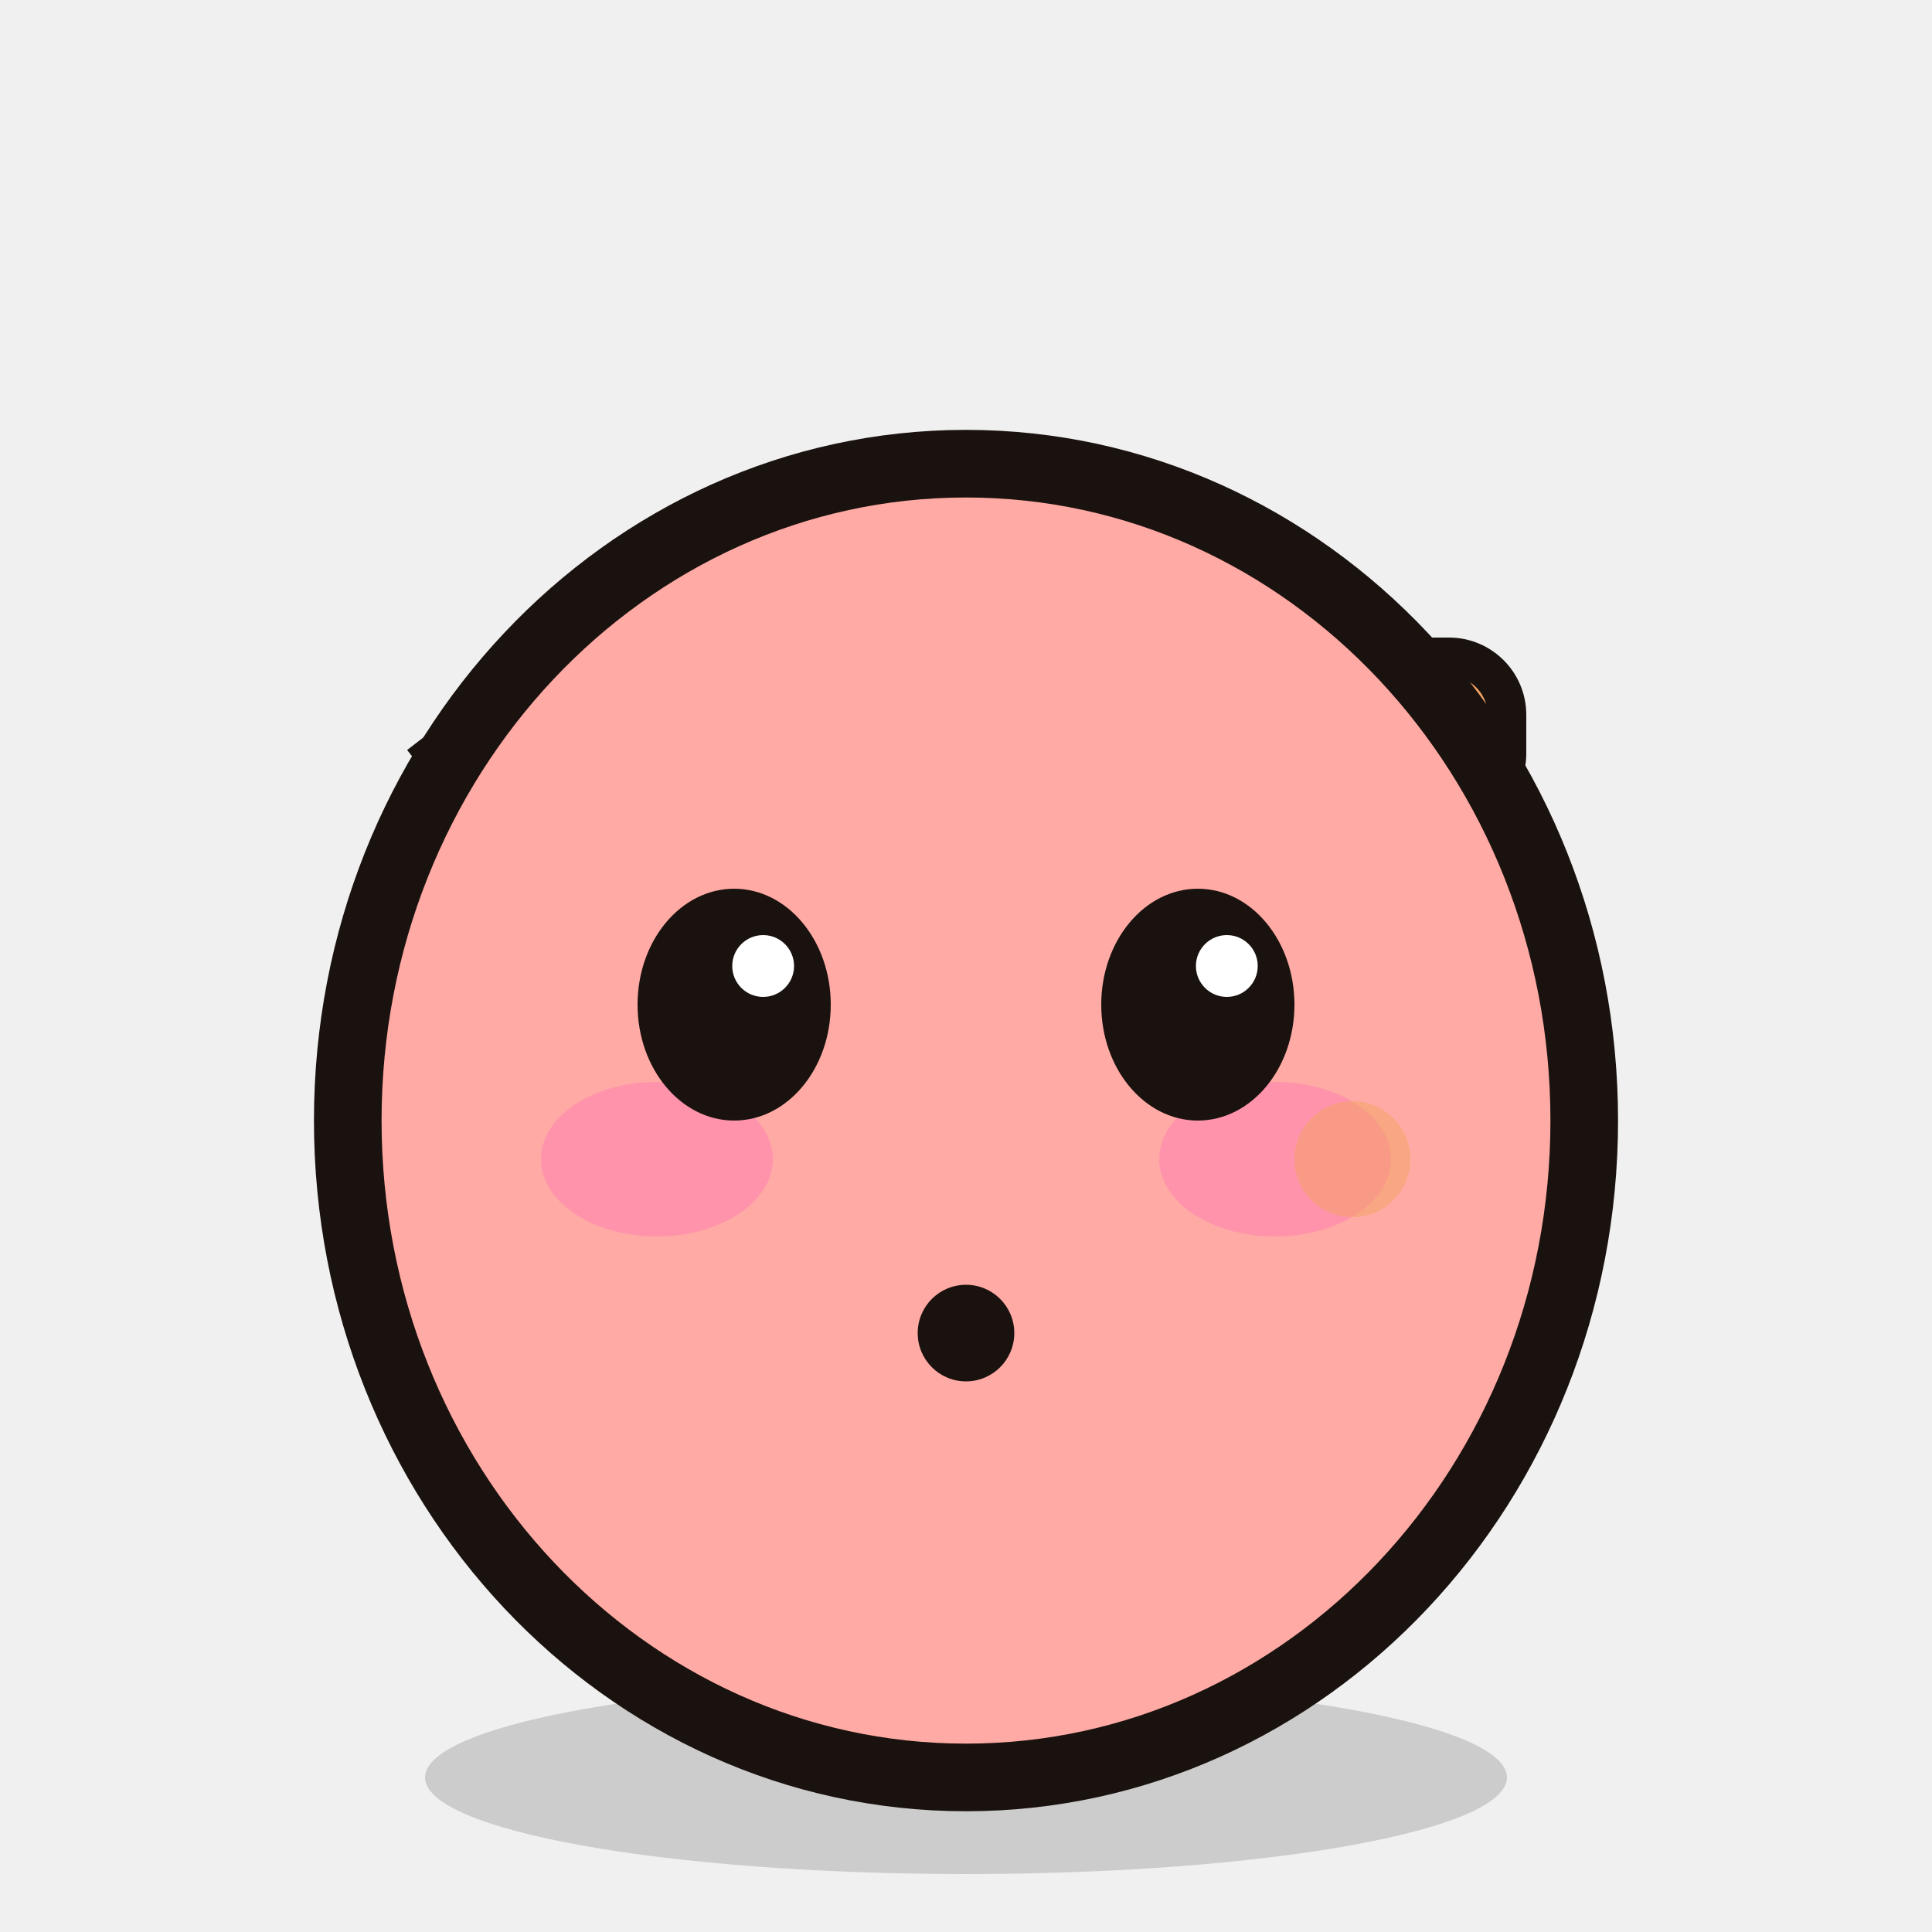
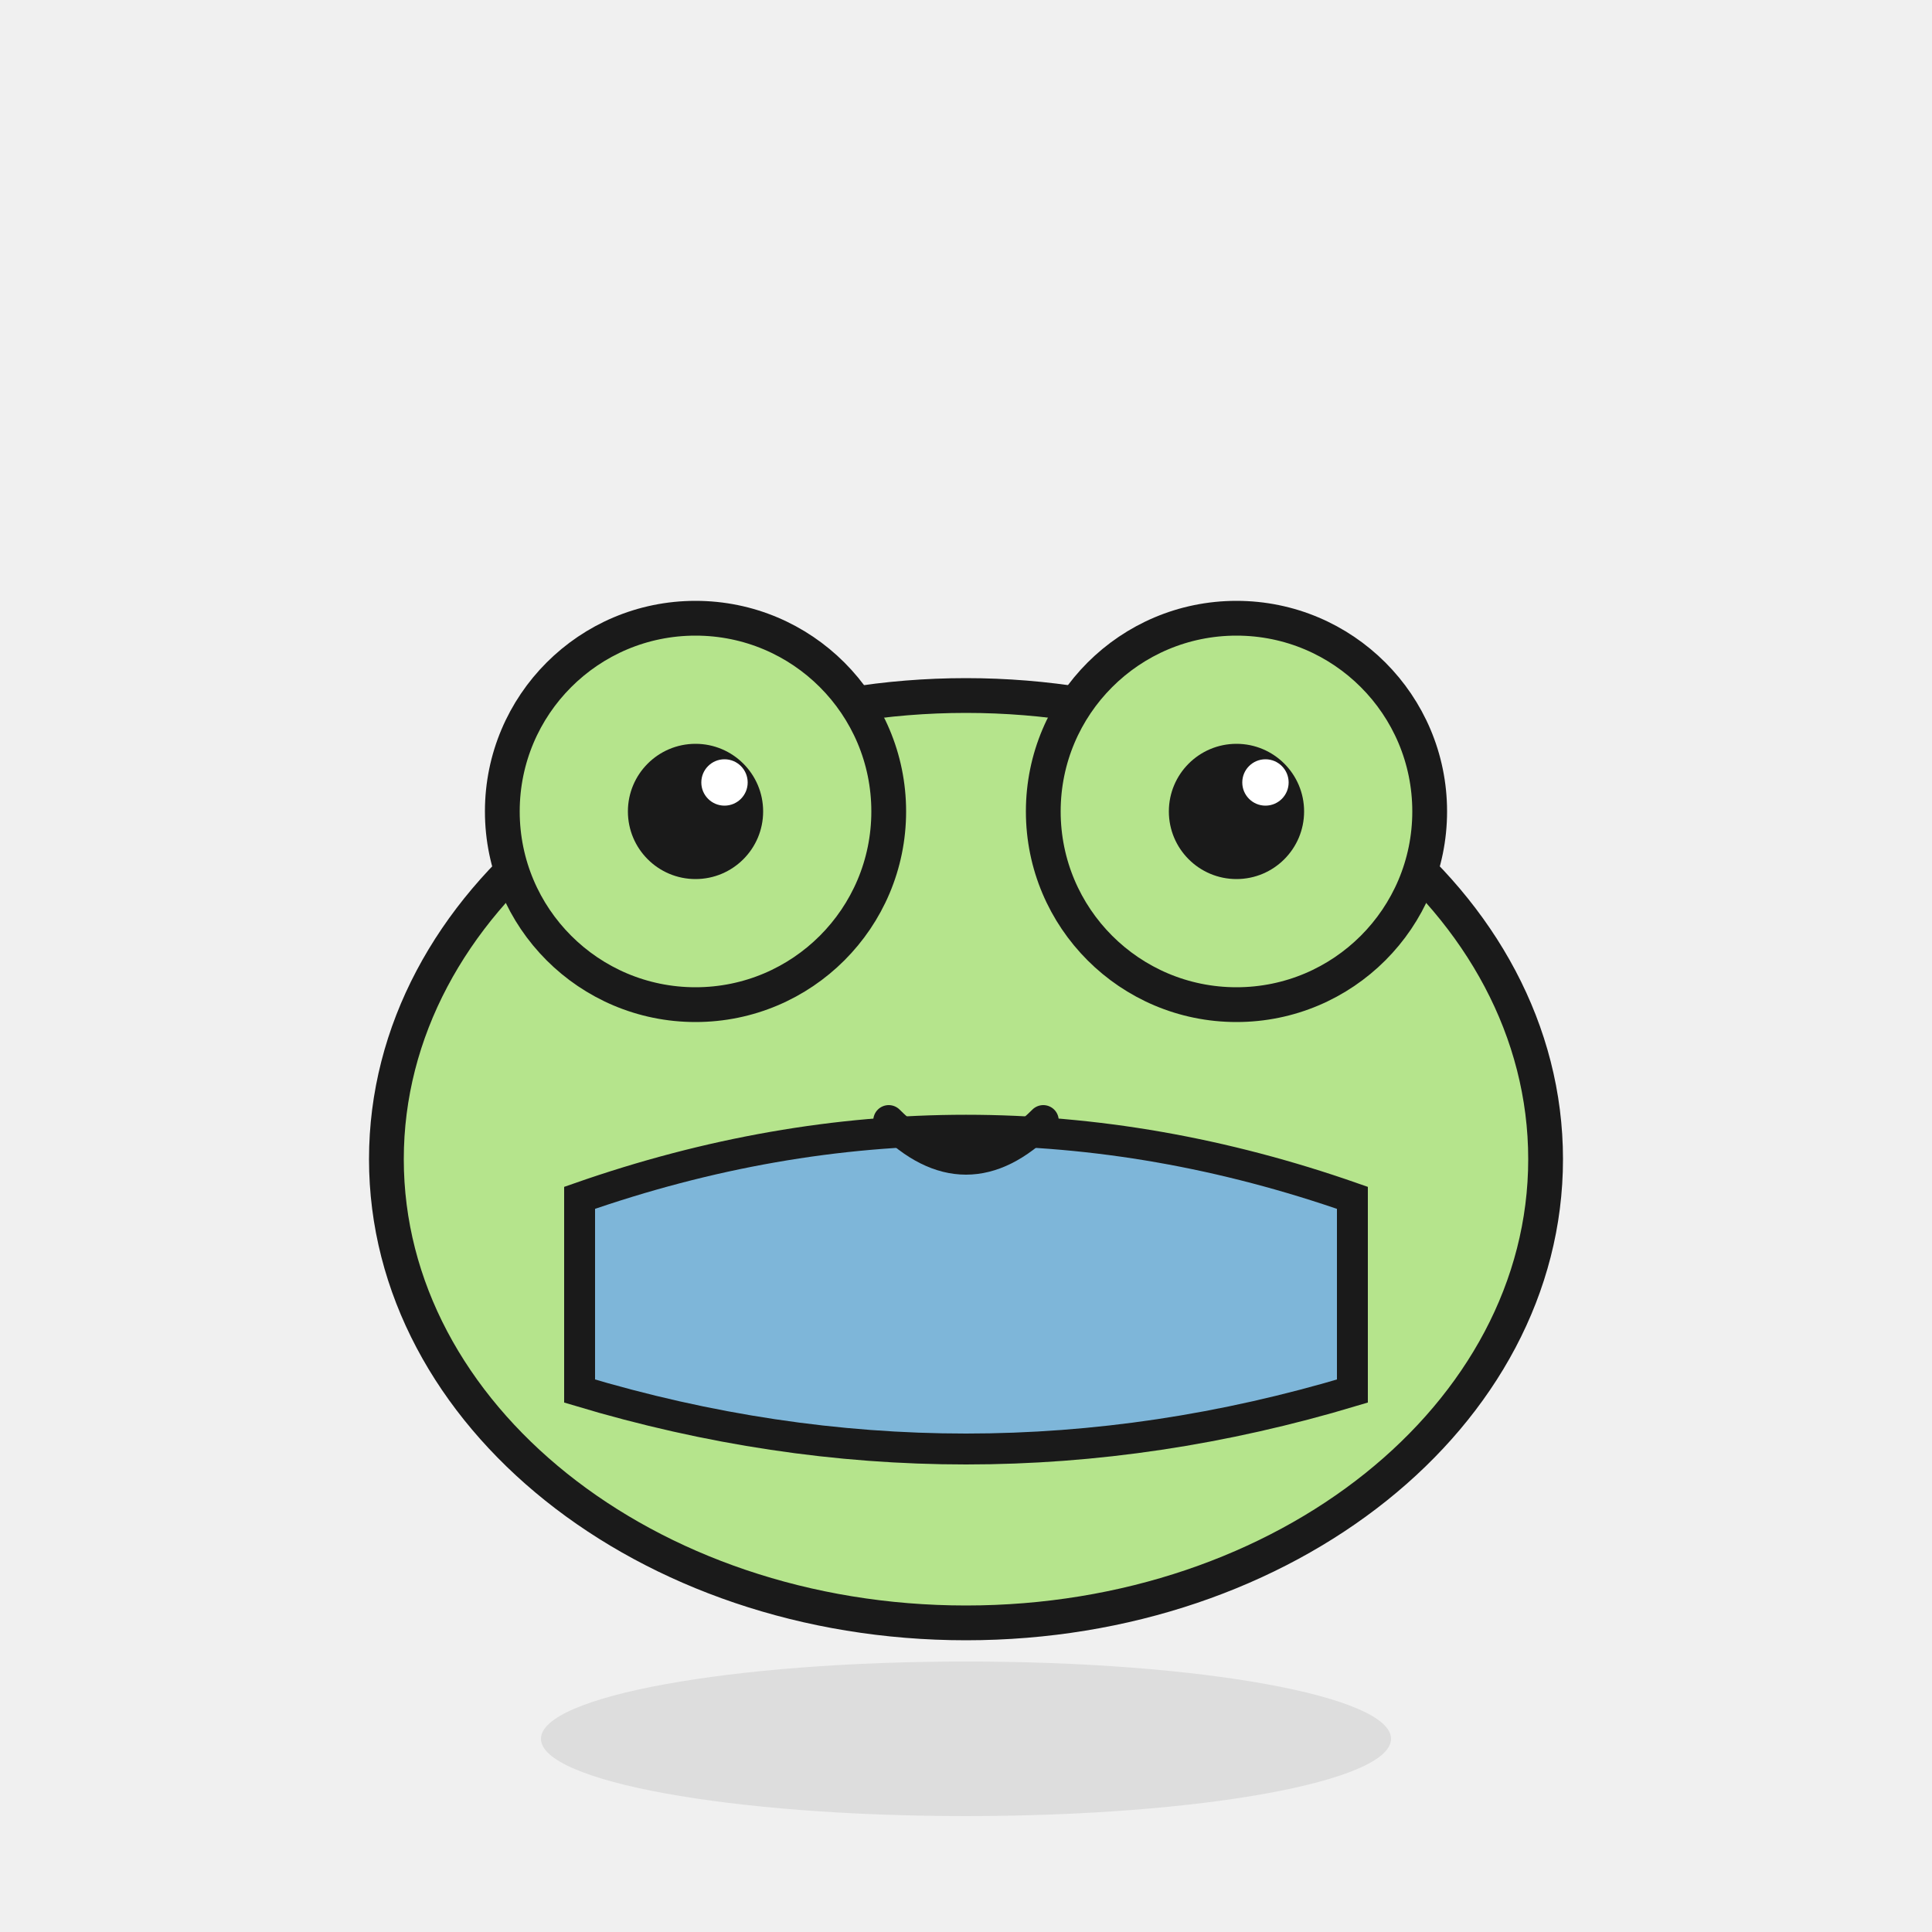
<svg xmlns="http://www.w3.org/2000/svg" viewBox="0 0 100 100" width="100" height="100">
-   <ellipse cx="50" cy="92" rx="28" ry="5" fill="#000" opacity="0.15" />
-   <path d="M22 40 Q50 18 78 40" fill="#F4A261" stroke="#1a120e" stroke-width="3" />
-   <rect x="48" y="34" width="30" height="8" rx="3" fill="#F4A261" stroke="#1a120e" stroke-width="2" />
-   <ellipse cx="50" cy="58" rx="32" ry="34" fill="#FFAAA5" stroke="#1a120e" stroke-width="3.5" />
-   <ellipse cx="34" cy="60" rx="6" ry="4" fill="#FF8FAB" opacity="0.85" />
-   <ellipse cx="66" cy="60" rx="6" ry="4" fill="#FF8FAB" opacity="0.85" />
-   <ellipse cx="38" cy="52" rx="5" ry="6" fill="#1a120e" />
-   <ellipse cx="62" cy="52" rx="5" ry="6" fill="#1a120e" />
-   <circle cx="39.5" cy="50" r="1.6" fill="#fff" />
-   <circle cx="63.5" cy="50" r="1.6" fill="#fff" />
-   <circle cx="50" cy="69" r="2.5" fill="#1a120e" />
-   <circle cx="70" cy="60" r="3" fill="#F4A261" opacity="0.5" />
+   <ellipse cx="50" cy="90" rx="22" ry="4" fill="#000" opacity="0.08" />
+   <ellipse cx="50" cy="60" rx="30" ry="24" fill="#B5E48C" stroke="#1a1a1a" stroke-width="1.8" />
+   <circle cx="36" cy="42" r="10" fill="#B5E48C" stroke="#1a1a1a" stroke-width="1.8" />
+   <circle cx="64" cy="42" r="10" fill="#B5E48C" stroke="#1a1a1a" stroke-width="1.8" />
+   <circle cx="36" cy="42" r="3.5" fill="#1a1a1a" />
+   <circle cx="64" cy="42" r="3.5" fill="#1a1a1a" />
+   <circle cx="37.5" cy="40.5" r="1.2" fill="#fff" />
+   <circle cx="65.5" cy="40.5" r="1.2" fill="#fff" />
+   <path d="M30 62 Q50 55 70 62 L70 72 Q50 78 30 72 Z" fill="#7EB6D9" stroke="#1a1a1a" stroke-width="1.6" />
+   <path d="M46 58 Q50 62 54 58" fill="none" stroke="#1a1a1a" stroke-width="1.6" stroke-linecap="round" />
</svg>
